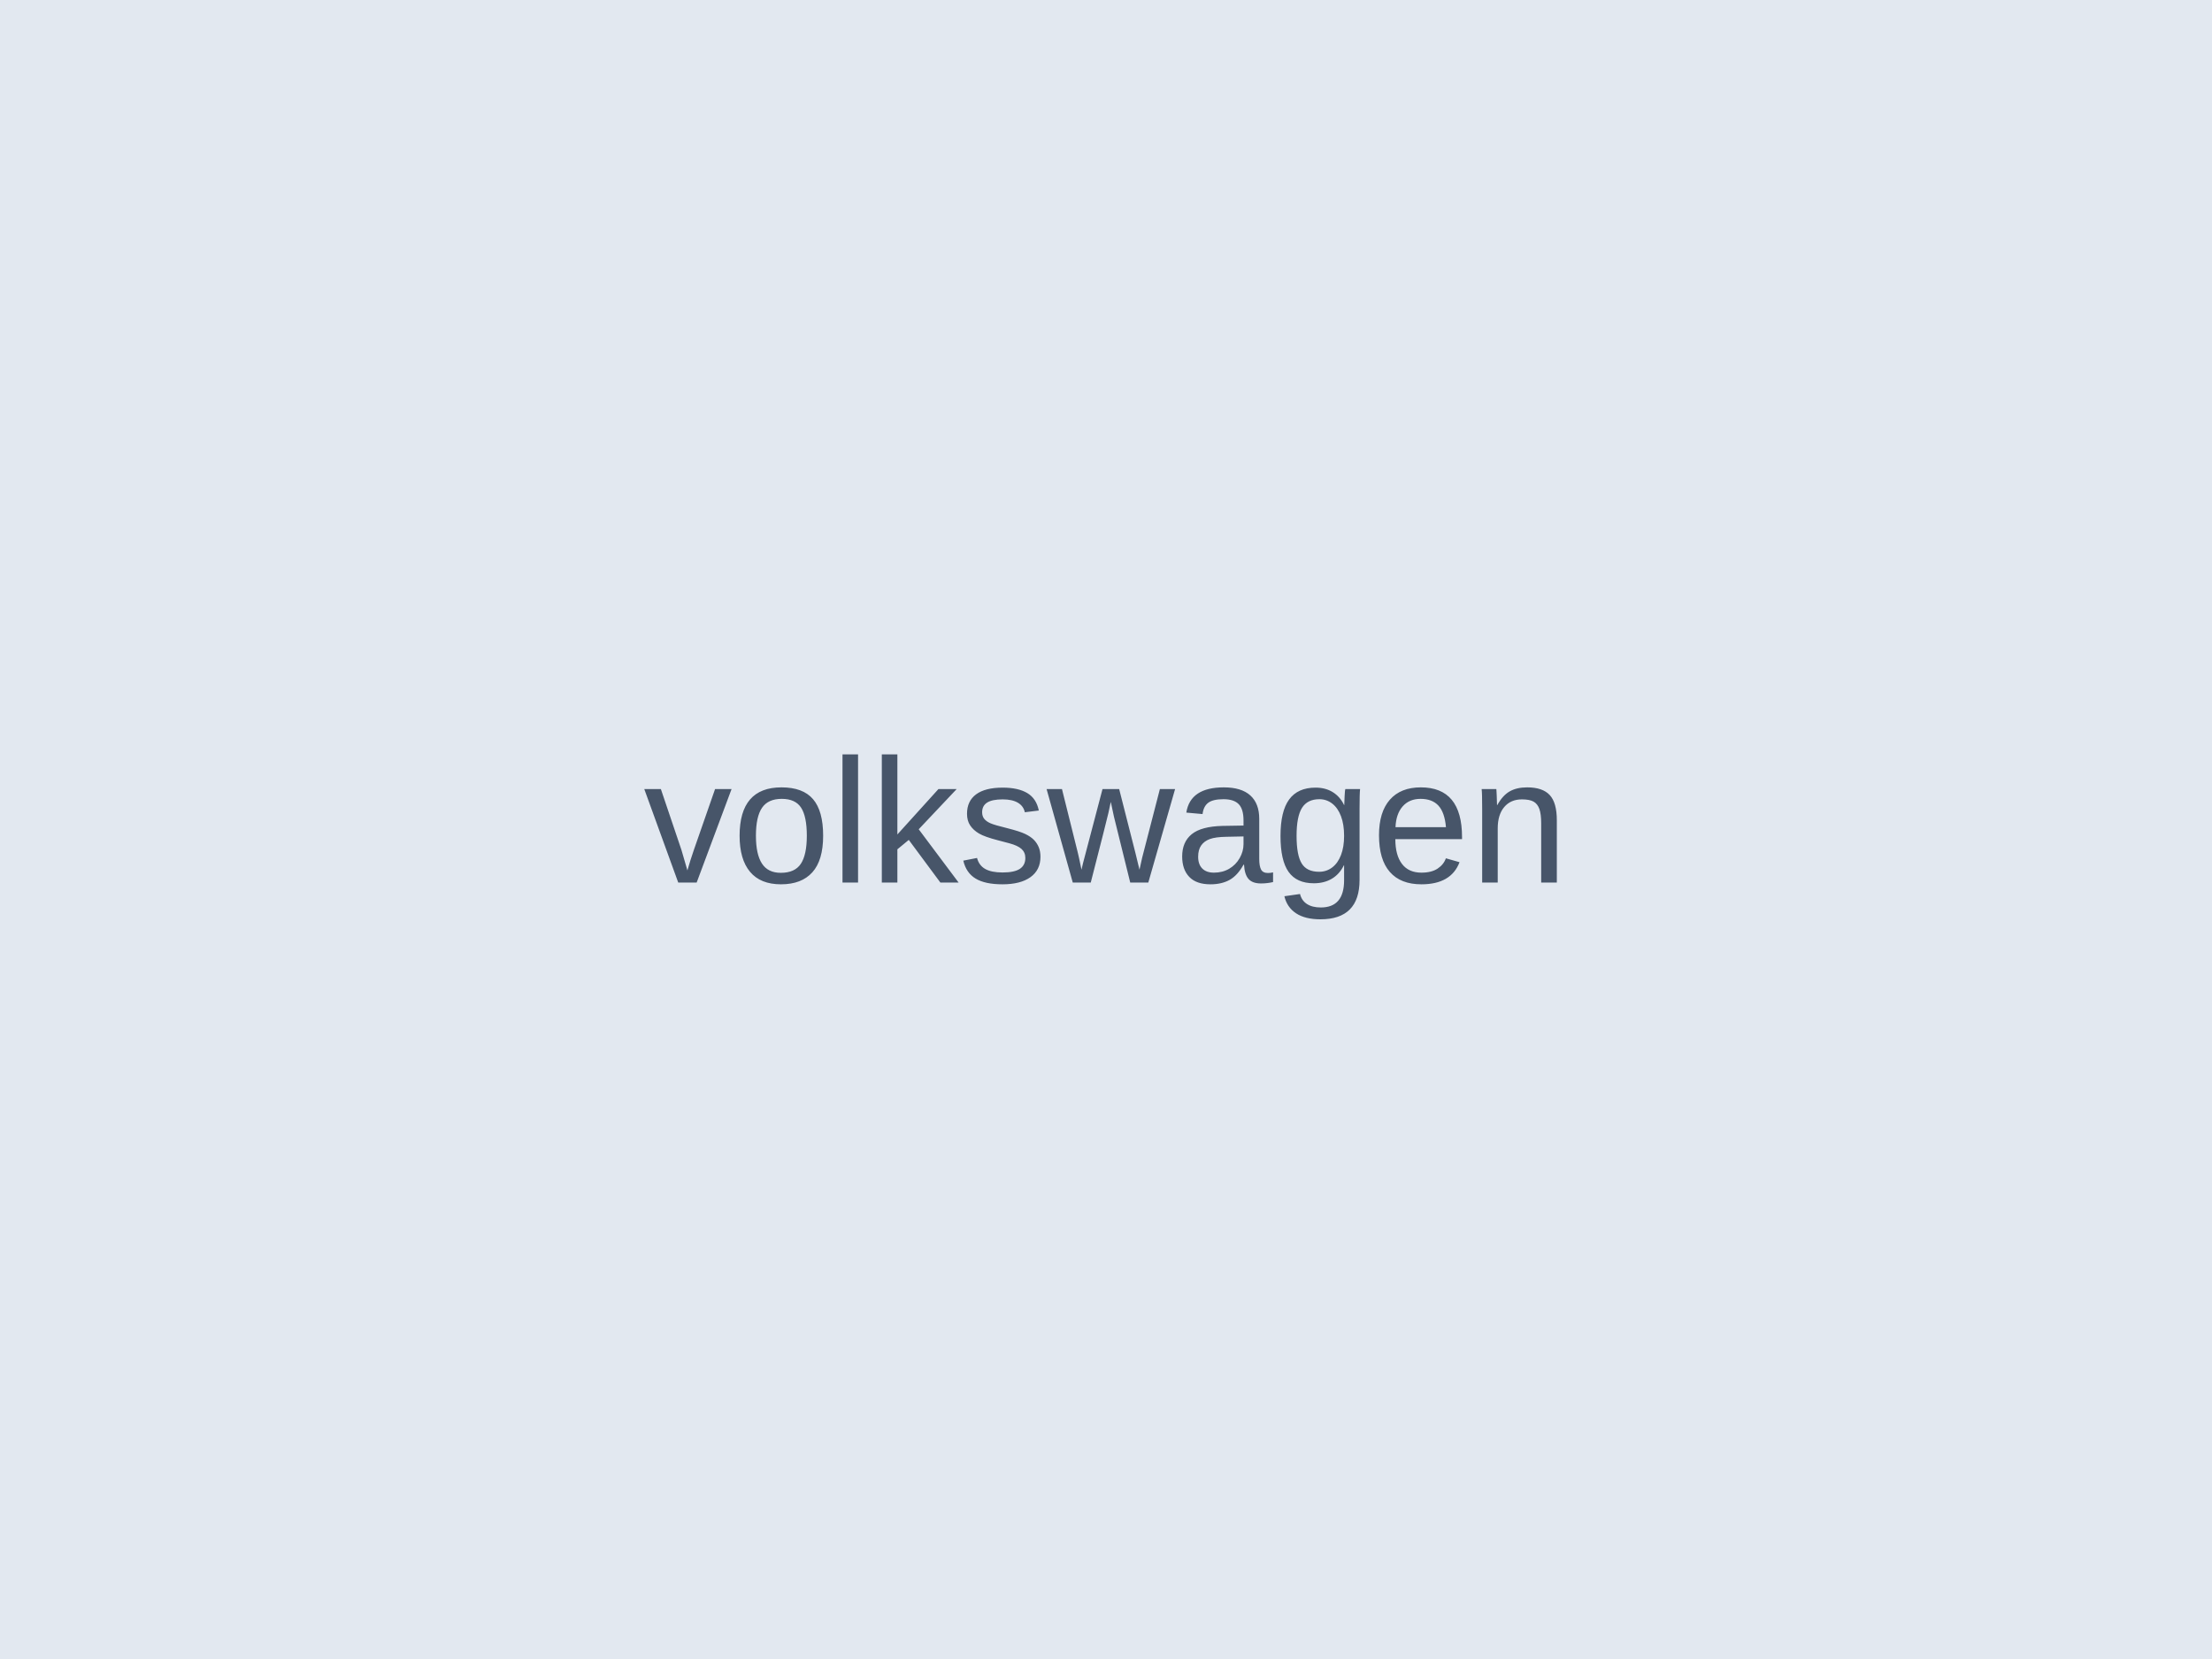
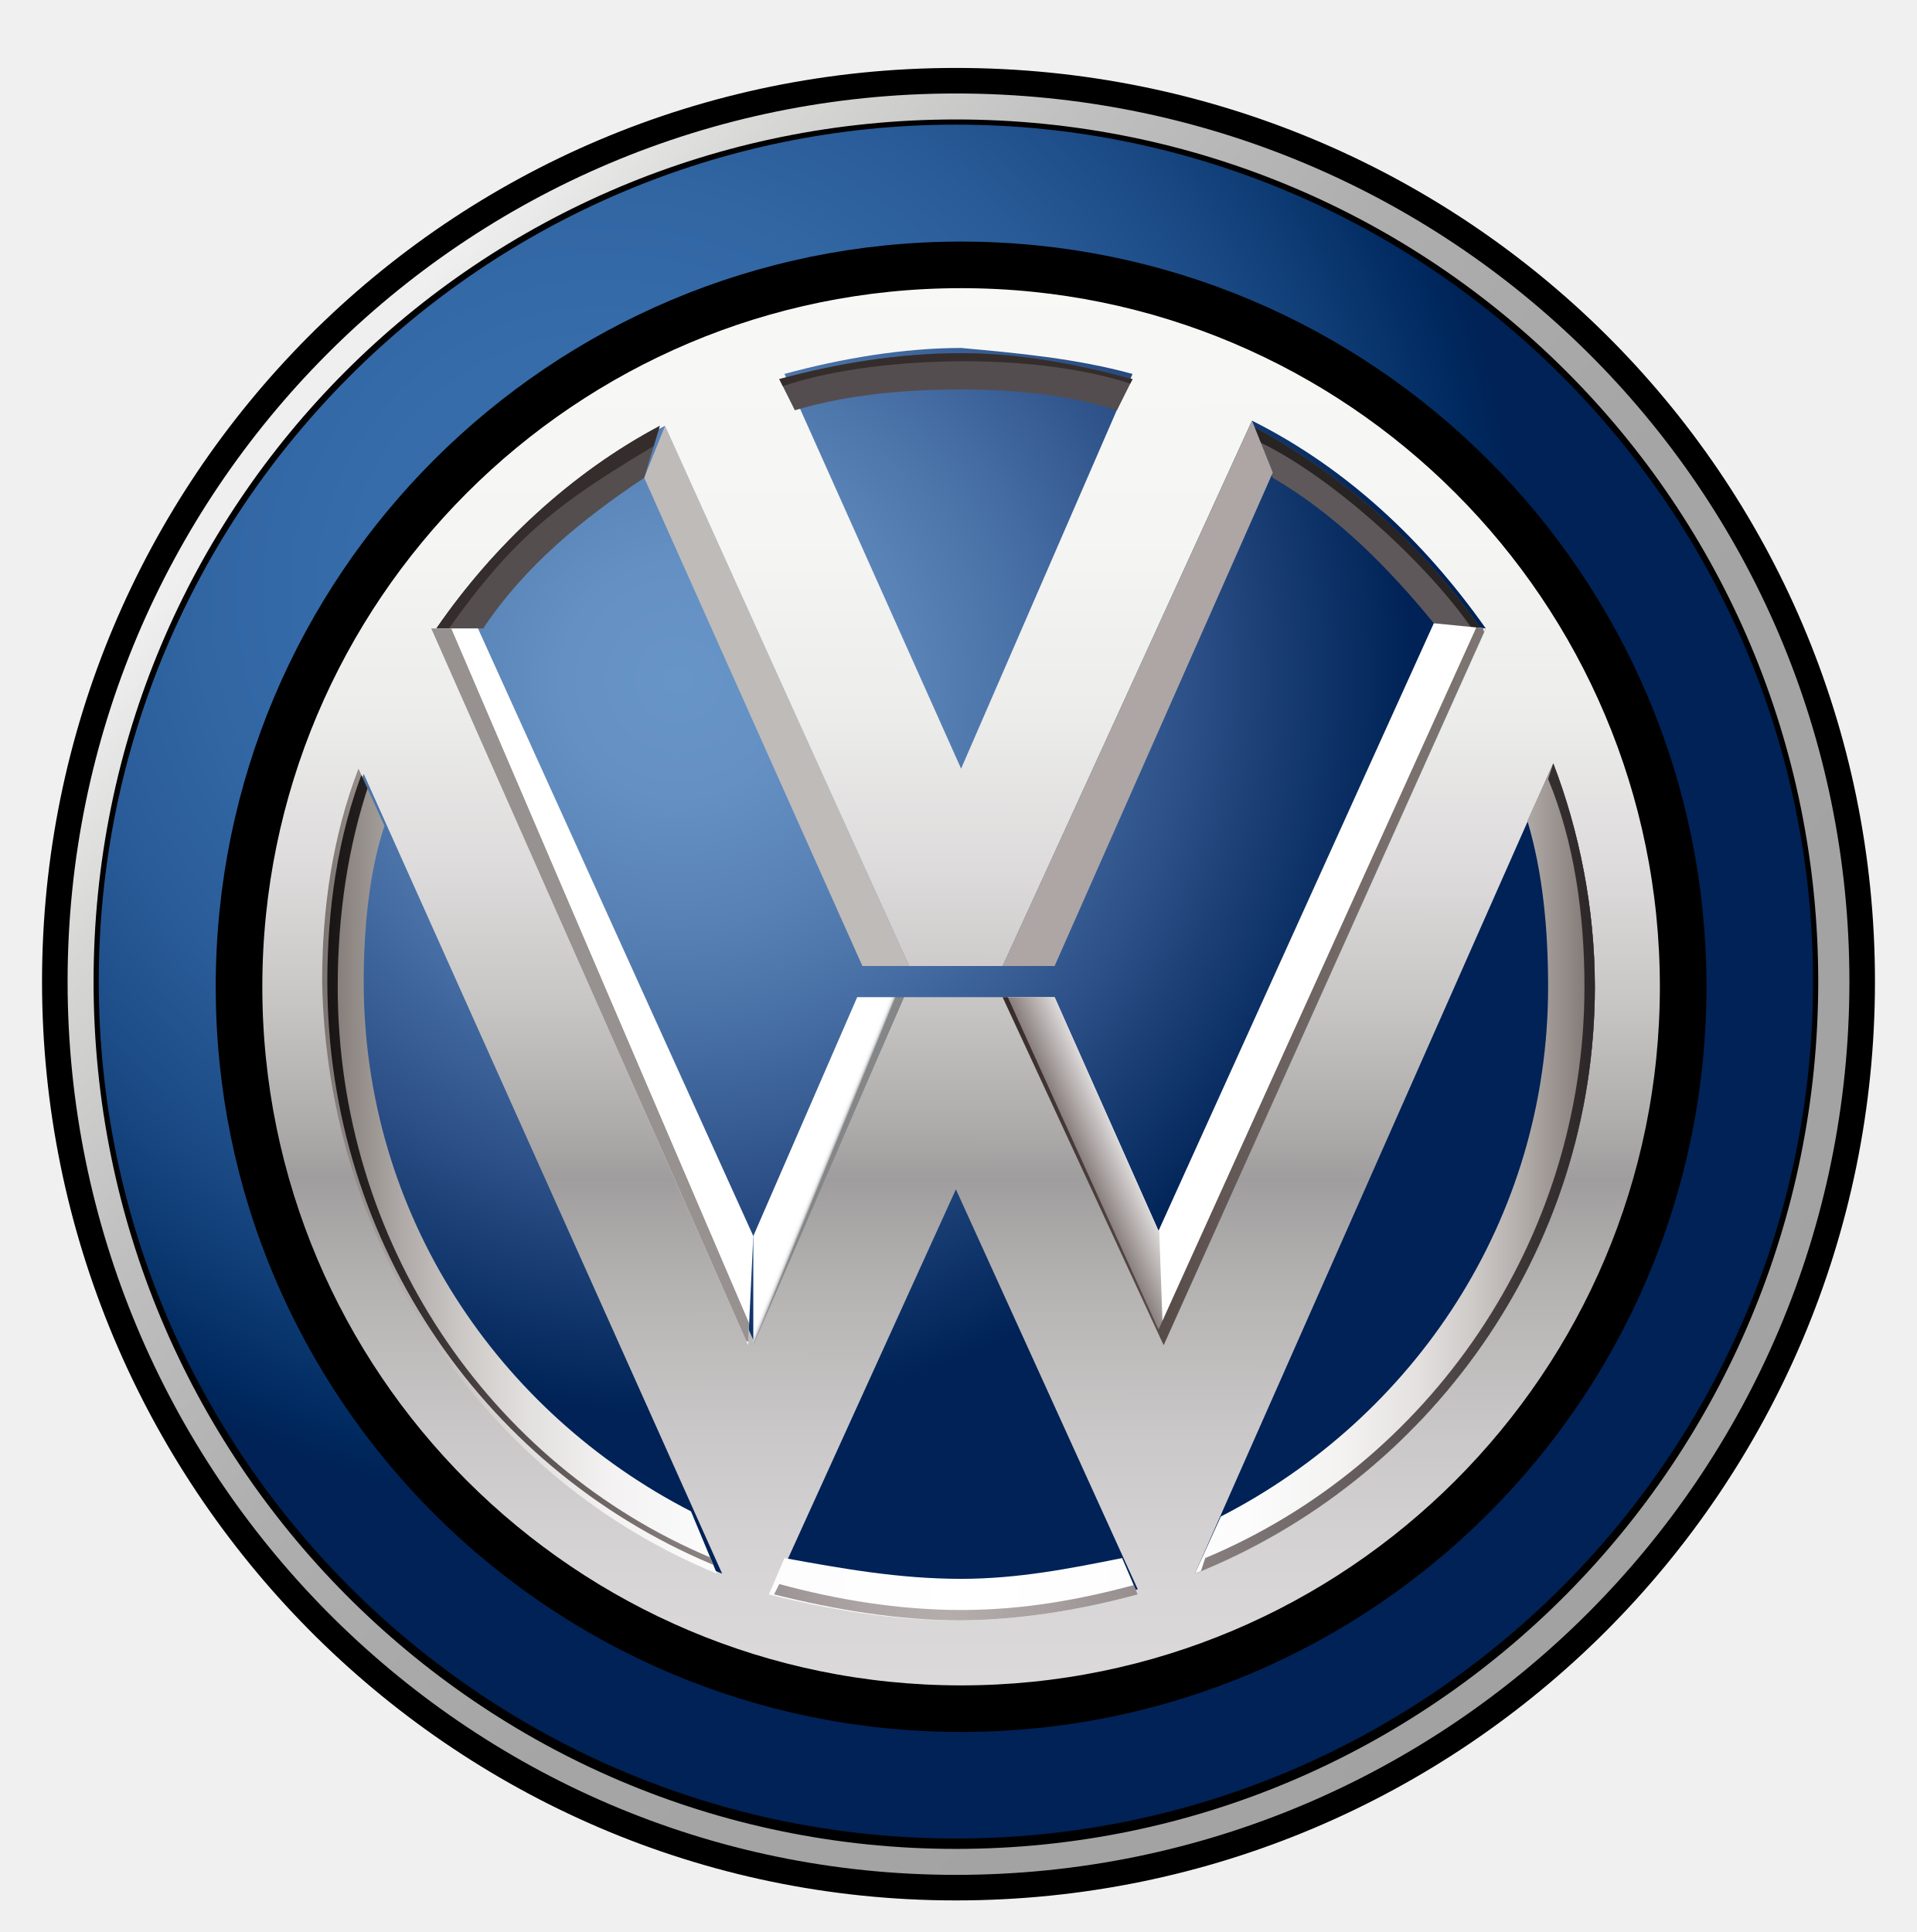
- <svg xmlns="http://www.w3.org/2000/svg" width="800" height="600">
-   <rect width="100%" height="100%" fill="#e2e8f0" />
-   <text x="50%" y="50%" font-family="Arial, sans-serif" font-size="64" fill="#475569" text-anchor="middle" dy=".3em">volkswagen</text>
+ <svg xmlns="http://www.w3.org/2000/svg" xmlns:xlink="http://www.w3.org/1999/xlink" id="Layer_1" viewBox="0 0 36.9 37.2" width="2480" height="2500">
+   <style>.st0{fill:url(#SVGID_1_);stroke:#000;stroke-width:.984;stroke-miterlimit:10}.st1{fill:url(#SVGID_2_)}.st2{opacity:.63}.st3{fill:#bfbbb9}.st4{fill:url(#SVGID_3_)}.st5{fill:#544e4e}.st6{clip-path:url(#SVGID_5_);fill:#352d2b}.st7{fill:url(#SVGID_6_)}.st8{fill:#fff}.st9{clip-path:url(#SVGID_8_);fill:#979190}.st10{fill:url(#XMLID_8_)}.st11{clip-path:url(#SVGID_10_);fill:url(#SVGID_11_)}.st12{fill:none;stroke:#000;stroke-width:.897;stroke-miterlimit:10}.st13{fill:#5f585a}.st14{clip-path:url(#SVGID_13_);fill:#282423}.st15{fill:#544d4f}.st16{clip-path:url(#SVGID_15_);fill:#352d2b}.st17{clip-path:url(#SVGID_17_);fill:url(#SVGID_18_)}.st18{clip-path:url(#SVGID_20_);fill:url(#SVGID_21_)}.st19{fill:#ada6a5}.st20{fill:url(#SVGID_22_)}</style>
+   <g id="ciculo_grande">
+     <radialGradient id="SVGID_1_" cx="11.618" cy="28.731" r="22.405" gradientTransform="matrix(1 0 0 -1 0 40.161)" gradientUnits="userSpaceOnUse">
+       <stop offset="0" stop-color="#386eac" />
+       <stop offset=".213" stop-color="#366caa" />
+       <stop offset=".349" stop-color="#3166a3" />
+       <stop offset=".464" stop-color="#295b98" />
+       <stop offset=".567" stop-color="#1d4d88" />
+       <stop offset=".661" stop-color="#0f3c75" />
+       <stop offset=".749" stop-color="#002a60" />
+       <stop offset=".788" stop-color="#002256" />
+     </radialGradient>
+     <path class="st0" d="M18.4 1.8C8.9 1.8 1.3 9.5 1.3 18.9s7.6 17.2 17.1 17.2 17.2-7.7 17.2-17.2S27.9 1.8 18.4 1.8zm0 30.2c-7.2 0-13.1-5.9-13.1-13.1S11.2 5.8 18.4 5.8s13.1 5.9 13.1 13.1c0 7.3-5.9 13.1-13.1 13.1z" />
+   </g>
+   <g id="circulo_pequeño">
+     <radialGradient id="SVGID_2_" cx="13.058" cy="27.066" r="16.429" gradientTransform="matrix(1 0 0 -1 0 40.161)" gradientUnits="userSpaceOnUse">
+       <stop offset="0" stop-color="#6895c7" />
+       <stop offset=".136" stop-color="#6490c3" />
+       <stop offset=".285" stop-color="#5882b6" />
+       <stop offset=".439" stop-color="#446ca2" />
+       <stop offset=".598" stop-color="#2c5087" />
+       <stop offset=".758" stop-color="#0f3469" />
+       <stop offset=".861" stop-color="#002256" />
+     </radialGradient>
+     <circle class="st1" cx="18.5" cy="18.9" r="13" />
+   </g>
+   <g id="w">
+     <path class="st3" d="M17.5 18.6h-.9l-4.2-9.4.4-1 4.7 10.4" />
+     <linearGradient id="SVGID_3_" gradientUnits="userSpaceOnUse" x1="18.561" y1="35.109" x2="18.538" y2="7.231" gradientTransform="matrix(1 0 0 -1 0 40.161)">
+       <stop offset="0" stop-color="#f8f8f7" />
+       <stop offset=".192" stop-color="#f5f5f4" />
+       <stop offset=".315" stop-color="#ececeb" />
+       <stop offset=".418" stop-color="#dddbdb" />
+       <stop offset=".511" stop-color="#c8c6c5" />
+       <stop offset=".596" stop-color="#aeabab" />
+       <stop offset=".633" stop-color="#a09d9e" />
+       <stop offset=".704" stop-color="#b4b1b1" />
+       <stop offset=".807" stop-color="#cac7c8" />
+       <stop offset=".907" stop-color="#d8d5d6" />
+       <stop offset="1" stop-color="#dddadb" />
+     </linearGradient>
+     <path class="st4" d="M18.5 5C10.8 5 4.6 11.2 4.6 18.9s6.2 13.9 13.9 13.9 13.9-6.2 13.9-13.9C32.4 11.3 26.2 5 18.5 5zm3.3 2.2l-3.3 7.6-3.4-7.6c1.1-.3 2.3-.5 3.4-.5 1.1.1 2.2.2 3.3.5zm-9 1l4.7 10.4h1.8l4.8-10.5c1.8.9 3.3 2.3 4.5 4l-6.2 13.8-3.1-6.7h-1.9l-2.9 6.6-6.1-13.7c1.1-1.6 2.6-3 4.4-3.9zM6.3 19c0-1.5.3-2.9.7-4.1l6.9 15.4C9.4 28.5 6.3 24.1 6.3 19zm8.6 11.6l3.5-7.7 3.5 7.7c-1.1.3-2.3.5-3.5.5-1.2.1-2.4-.1-3.5-.5zm8.1-.3l6.9-15.6c.5 1.3.8 2.8.8 4.3 0 5.1-3.2 9.5-7.7 11.3z" />
+     <path id="XMLID_1_" class="st5" d="M12.4 9.2l.3-1c-1.7.9-3.2 2.3-4.3 3.9h.9c.8-1.2 1.9-2.1 3.1-2.9z" />
+     <defs>
+       <path id="SVGID_4_" d="M12.4 9.2l.3-1c-1.7.9-3.2 2.3-4.3 3.9h.9c.8-1.2 1.9-2.1 3.1-2.9z" />
+     </defs>
+     <clipPath id="SVGID_5_">
+       <use xlink:href="#SVGID_4_" overflow="visible" />
+     </clipPath>
+     <path class="st6" d="M12.9 8.4c-2.2 1.3-3 1.9-4.4 3.9l-.7-.1v-.3l1.4-1.6 1.5-1.5 1.3-.7.8-.2.3.2-.2.3z" />
+     <linearGradient id="SVGID_6_" gradientUnits="userSpaceOnUse" x1="15.332" y1="17.903" x2="15.9" y2="17.671" gradientTransform="matrix(1 0 0 -1 0 40.161)">
+       <stop offset=".76" stop-color="#fff" />
+       <stop offset=".84" stop-color="#fdfdfd" />
+       <stop offset=".878" stop-color="#f8f8f8" />
+       <stop offset=".906" stop-color="#efeff0" />
+       <stop offset=".93" stop-color="#e1e2e3" />
+       <stop offset=".952" stop-color="#cfd0d1" />
+       <stop offset=".971" stop-color="#b8b9bb" />
+       <stop offset=".988" stop-color="#9c9d9f" />
+       <stop offset="1" stop-color="#848687" />
+     </linearGradient>
+     <path class="st7" d="M17.4 19.2h-.9l-2 4.6v2.1z" />
+     <path id="XMLID_2_" class="st8" d="M14.5 23.8L9.2 12.1h-.9l6.1 13.8.1-2.1z" />
+     <defs>
+       <path id="SVGID_7_" d="M14.5 23.8L9.2 12.1h-.9l6.1 13.8z" />
+     </defs>
+     <clipPath id="SVGID_8_">
+       <use xlink:href="#SVGID_7_" overflow="visible" />
+     </clipPath>
+     <path class="st9" d="M14.6 25.9l-6-14-.5.1-.3 3.1L9 21.3l1.2 1.7 1.6 1.4 2.5 1.4z" />
+     <g>
+       <linearGradient id="XMLID_8_" gradientUnits="userSpaceOnUse" x1="6.249" y1="17.231" x2="30.649" y2="17.231" gradientTransform="matrix(1 0 0 -1 0 40.161)">
+         <stop offset="0" stop-color="#7c7571" />
+         <stop offset=".021" stop-color="#8f8885" />
+         <stop offset=".061" stop-color="#afaaa7" />
+         <stop offset=".107" stop-color="#cbc7c5" />
+         <stop offset=".16" stop-color="#e2e0de" />
+         <stop offset=".223" stop-color="#f3f1f1" />
+         <stop offset=".308" stop-color="#fcfcfc" />
+         <stop offset=".511" stop-color="#fff" />
+         <stop offset=".727" stop-color="#fcfcfc" />
+         <stop offset=".805" stop-color="#f3f2f1" />
+         <stop offset=".861" stop-color="#e4e1e0" />
+         <stop offset=".906" stop-color="#cecac8" />
+         <stop offset=".945" stop-color="#b3adaa" />
+         <stop offset=".978" stop-color="#948d8a" />
+         <stop offset="1" stop-color="#7c7571" />
+       </linearGradient>
+       <path id="XMLID_4_" class="st10" d="M18.5 30.4c1.1 0 2.1-.2 3.1-.4l.3.7c-1.1.3-2.3.5-3.5.5s-2.4-.2-3.6-.5l.3-.7c1.1.2 2.2.4 3.4.4zm-4.7-.1l-.5-1.2C9.6 27.2 7 23.4 7 18.9c0-1 .1-2.1.4-3l-.5-1.1c-.5 1.3-.7 2.7-.7 4.1.1 5.2 3.2 9.6 7.6 11.4zM30.7 19c0-1.5-.3-3-.8-4.3l-.5 1.1c.3 1 .4 2.1.4 3.2 0 4.5-2.6 8.3-6.3 10.2l-.5 1.1c4.5-1.8 7.7-6.2 7.7-11.3z" />
+       <g>
+         <defs>
+           <path id="SVGID_9_" d="M18.5 30.4c1.1 0 2.1-.2 3.1-.4l.3.7c-1.1.3-2.3.5-3.5.5s-2.4-.2-3.6-.5l.3-.7c1.1.2 2.2.4 3.4.4zm-4.7-.1l-.5-1.2C9.6 27.2 7 23.4 7 18.9c0-1 .1-2.1.4-3l-.5-1.1c-.5 1.3-.7 2.7-.7 4.1.1 5.2 3.2 9.6 7.6 11.4zM30.7 19c0-1.5-.3-3-.8-4.3l-.5 1.1c.3 1 .4 2.1.4 3.2 0 4.5-2.6 8.3-6.3 10.2l-.5 1.1c4.5-1.8 7.7-6.2 7.7-11.3z" />
+         </defs>
+         <clipPath id="SVGID_10_">
+           <use xlink:href="#SVGID_9_" overflow="visible" />
+         </clipPath>
+         <linearGradient id="SVGID_11_" gradientUnits="userSpaceOnUse" x1="6.307" y1="17.231" x2="30.707" y2="17.231" gradientTransform="matrix(1 0 0 -1 0 40.161)">
+           <stop offset="0" stop-color="#191515" />
+           <stop offset=".068" stop-color="#342d2d" />
+           <stop offset=".167" stop-color="#5b5352" />
+           <stop offset=".261" stop-color="#7f7676" />
+           <stop offset=".349" stop-color="#9b9393" />
+           <stop offset=".427" stop-color="#aea6a6" />
+           <stop offset=".489" stop-color="#b4adac" />
+           <stop offset=".56" stop-color="#aaa2a2" />
+           <stop offset=".669" stop-color="#8f8686" />
+           <stop offset=".803" stop-color="#675e5f" />
+           <stop offset=".955" stop-color="#393233" />
+           <stop offset="1" stop-color="#2c2628" />
+         </linearGradient>
+         <path class="st11" d="M30.7 19c0 5.1-3.2 9.5-7.6 11.3l.1-.3c4.3-1.8 7.3-6.1 7.3-11 0-1.4-.2-2.8-.7-4l.1-.3c.5 1.3.8 2.8.8 4.3zM6.5 19c0-1.4.2-2.7.6-3.9l-.1-.3c-.5 1.3-.7 2.7-.7 4.1 0 5.1 3.1 9.5 7.6 11.3l-.2-.2c-4.3-1.8-7.2-6.1-7.2-11zm12 12.2c-1.2 0-2.4-.2-3.6-.5l.1-.2c1.1.3 2.3.5 3.5.5s2.3-.2 3.4-.5l.1.2c-1.2.3-2.3.5-3.5.5z" />
+       </g>
+     </g>
+     <circle class="st12" cx="18.5" cy="19" r="13.9" />
+     <g>
+       <path id="XMLID_5_" class="st13" d="M27.6 12l.9.1c-1.1-1.6-2.7-3-4.4-3.9l.1.2.3.8c1.2.7 2.2 1.7 3.1 2.8z" />
+       <defs>
+         <path id="SVGID_12_" d="M27.6 12l.9.1c-1.1-1.6-2.7-3-4.4-3.9l.1.2.3.8c1.2.7 2.2 1.7 3.1 2.8z" />
+       </defs>
+       <clipPath id="SVGID_13_">
+         <use xlink:href="#SVGID_12_" overflow="visible" />
+       </clipPath>
+       <path class="st14" d="M28.4 12.2c-1-1.5-3.3-3.5-4.7-3.9l.3-.8 1.8.4 2.2 2.4 1.2 1.4v.7l-.8-.2z" />
+     </g>
+     <g>
+       <path id="XMLID_3_" class="st15" d="M15 7.3l.3.6c1-.3 2.1-.4 3.2-.4 1 0 2.1.1 3 .4l.3-.6c-1.1-.3-2.2-.5-3.3-.5-1.2 0-2.4.2-3.5.5z" />
+       <defs>
+         <path id="SVGID_14_" d="M15 7.3l.3.6c1-.3 2.1-.4 3.2-.4 1 0 2.1.1 3 .4l.3-.6c-1.1-.3-2.2-.5-3.3-.5-1.2 0-2.4.2-3.5.5z" />
+       </defs>
+       <clipPath id="SVGID_15_">
+         <use xlink:href="#SVGID_14_" overflow="visible" />
+       </clipPath>
+       <path class="st16" d="M21.8 7.4c-2.1-.7-5.4-.5-6.9.1l-.2-.4.6-.5s1.1-.1 1.2-.1h3l1.4.1 1.1.3.2.3-.4.2z" />
+     </g>
+     <g>
+       <path id="XMLID_6_" class="st8" d="M19.3 19.2h1l2 4.5L27.6 12l1 .1-6.2 13.8z" />
+       <defs>
+         <path id="SVGID_16_" d="M19.3 19.2h1l2 4.5L27.6 12l1 .1-6.2 13.8z" />
+       </defs>
+       <clipPath id="SVGID_17_">
+         <use xlink:href="#SVGID_16_" overflow="visible" />
+       </clipPath>
+       <linearGradient id="SVGID_18_" gradientUnits="userSpaceOnUse" x1="20.872" y1="17.741" x2="21.932" y2="18.215" gradientTransform="matrix(1 0 0 -1 0 40.161)">
+         <stop offset="0" stop-color="#8a817f" />
+         <stop offset=".349" stop-color="#b5afae" />
+         <stop offset=".776" stop-color="#eae7e7" />
+         <stop offset="1" stop-color="#fff" />
+       </linearGradient>
+       <path class="st17" d="M22.3 23.3l.1 2.8-3-3.9-.3-2.7.1-.7 1.1.1.8.5z" />
+       <g>
+         <defs>
+           <path id="SVGID_19_" d="M19.3 19.2h1l2 4.5L27.6 12l1 .1-6.2 13.8z" />
+         </defs>
+         <clipPath id="SVGID_20_">
+           <use xlink:href="#SVGID_19_" overflow="visible" />
+         </clipPath>
+         <linearGradient id="SVGID_21_" gradientUnits="userSpaceOnUse" x1="18.915" y1="21.031" x2="28.478" y2="21.031" gradientTransform="matrix(1 0 0 -1 0 40.161)">
+           <stop offset="0" stop-color="#332726" />
+           <stop offset=".084" stop-color="#3c302e" />
+           <stop offset=".343" stop-color="#564a47" />
+           <stop offset=".588" stop-color="#6a605d" />
+           <stop offset=".814" stop-color="#786f6c" />
+           <stop offset="1" stop-color="#7c7571" />
+         </linearGradient>
+         <path class="st18" d="M19.4 19.2l2.9 6.4 6.2-13.7.1.4-2.3 5.8-3.6 8.3-.9-.3-2.6-6.7-.1-.4z" />
+       </g>
+     </g>
+     <path class="st19" d="M19.3 18.6l4.8-10.5.4 1-4.2 9.5h-1z" />
+   </g>
+   <path d="M18.4 1.9c-9.4 0-17 7.6-17 17s7.6 17 17 17 17-7.6 17-17-7.6-17-17-17zm0 33.5C9.3 35.4 1.9 28 1.9 18.9S9.3 2.4 18.4 2.4s16.5 7.4 16.5 16.5-7.4 16.5-16.5 16.5z" id="Capa_8_copia" />
+   <g id="Capa_8">
+     <linearGradient id="SVGID_22_" gradientUnits="userSpaceOnUse" x1="5.82" y1="31.866" x2="32.115" y2="9.836" gradientTransform="matrix(1 0 0 -1 0 40.161)">
+       <stop offset="0" stop-color="#eeefee" />
+       <stop offset=".089" stop-color="#d7d7d6" />
+       <stop offset=".223" stop-color="#bfbfbf" />
+       <stop offset=".381" stop-color="#afaeae" />
+       <stop offset=".586" stop-color="#a6a5a5" />
+       <stop offset="1" stop-color="#a3a2a3" />
+     </linearGradient>
+     <path class="st20" d="M18.4 1.8C8.9 1.8 1.3 9.5 1.3 18.9s7.6 17.2 17.1 17.2 17.2-7.7 17.2-17.2S27.9 1.8 18.4 1.8zm0 33.8c-9.2 0-16.6-7.5-16.6-16.7S9.2 2.3 18.4 2.3 35 9.7 35 18.9s-7.4 16.7-16.6 16.7z" />
+   </g>
</svg>
